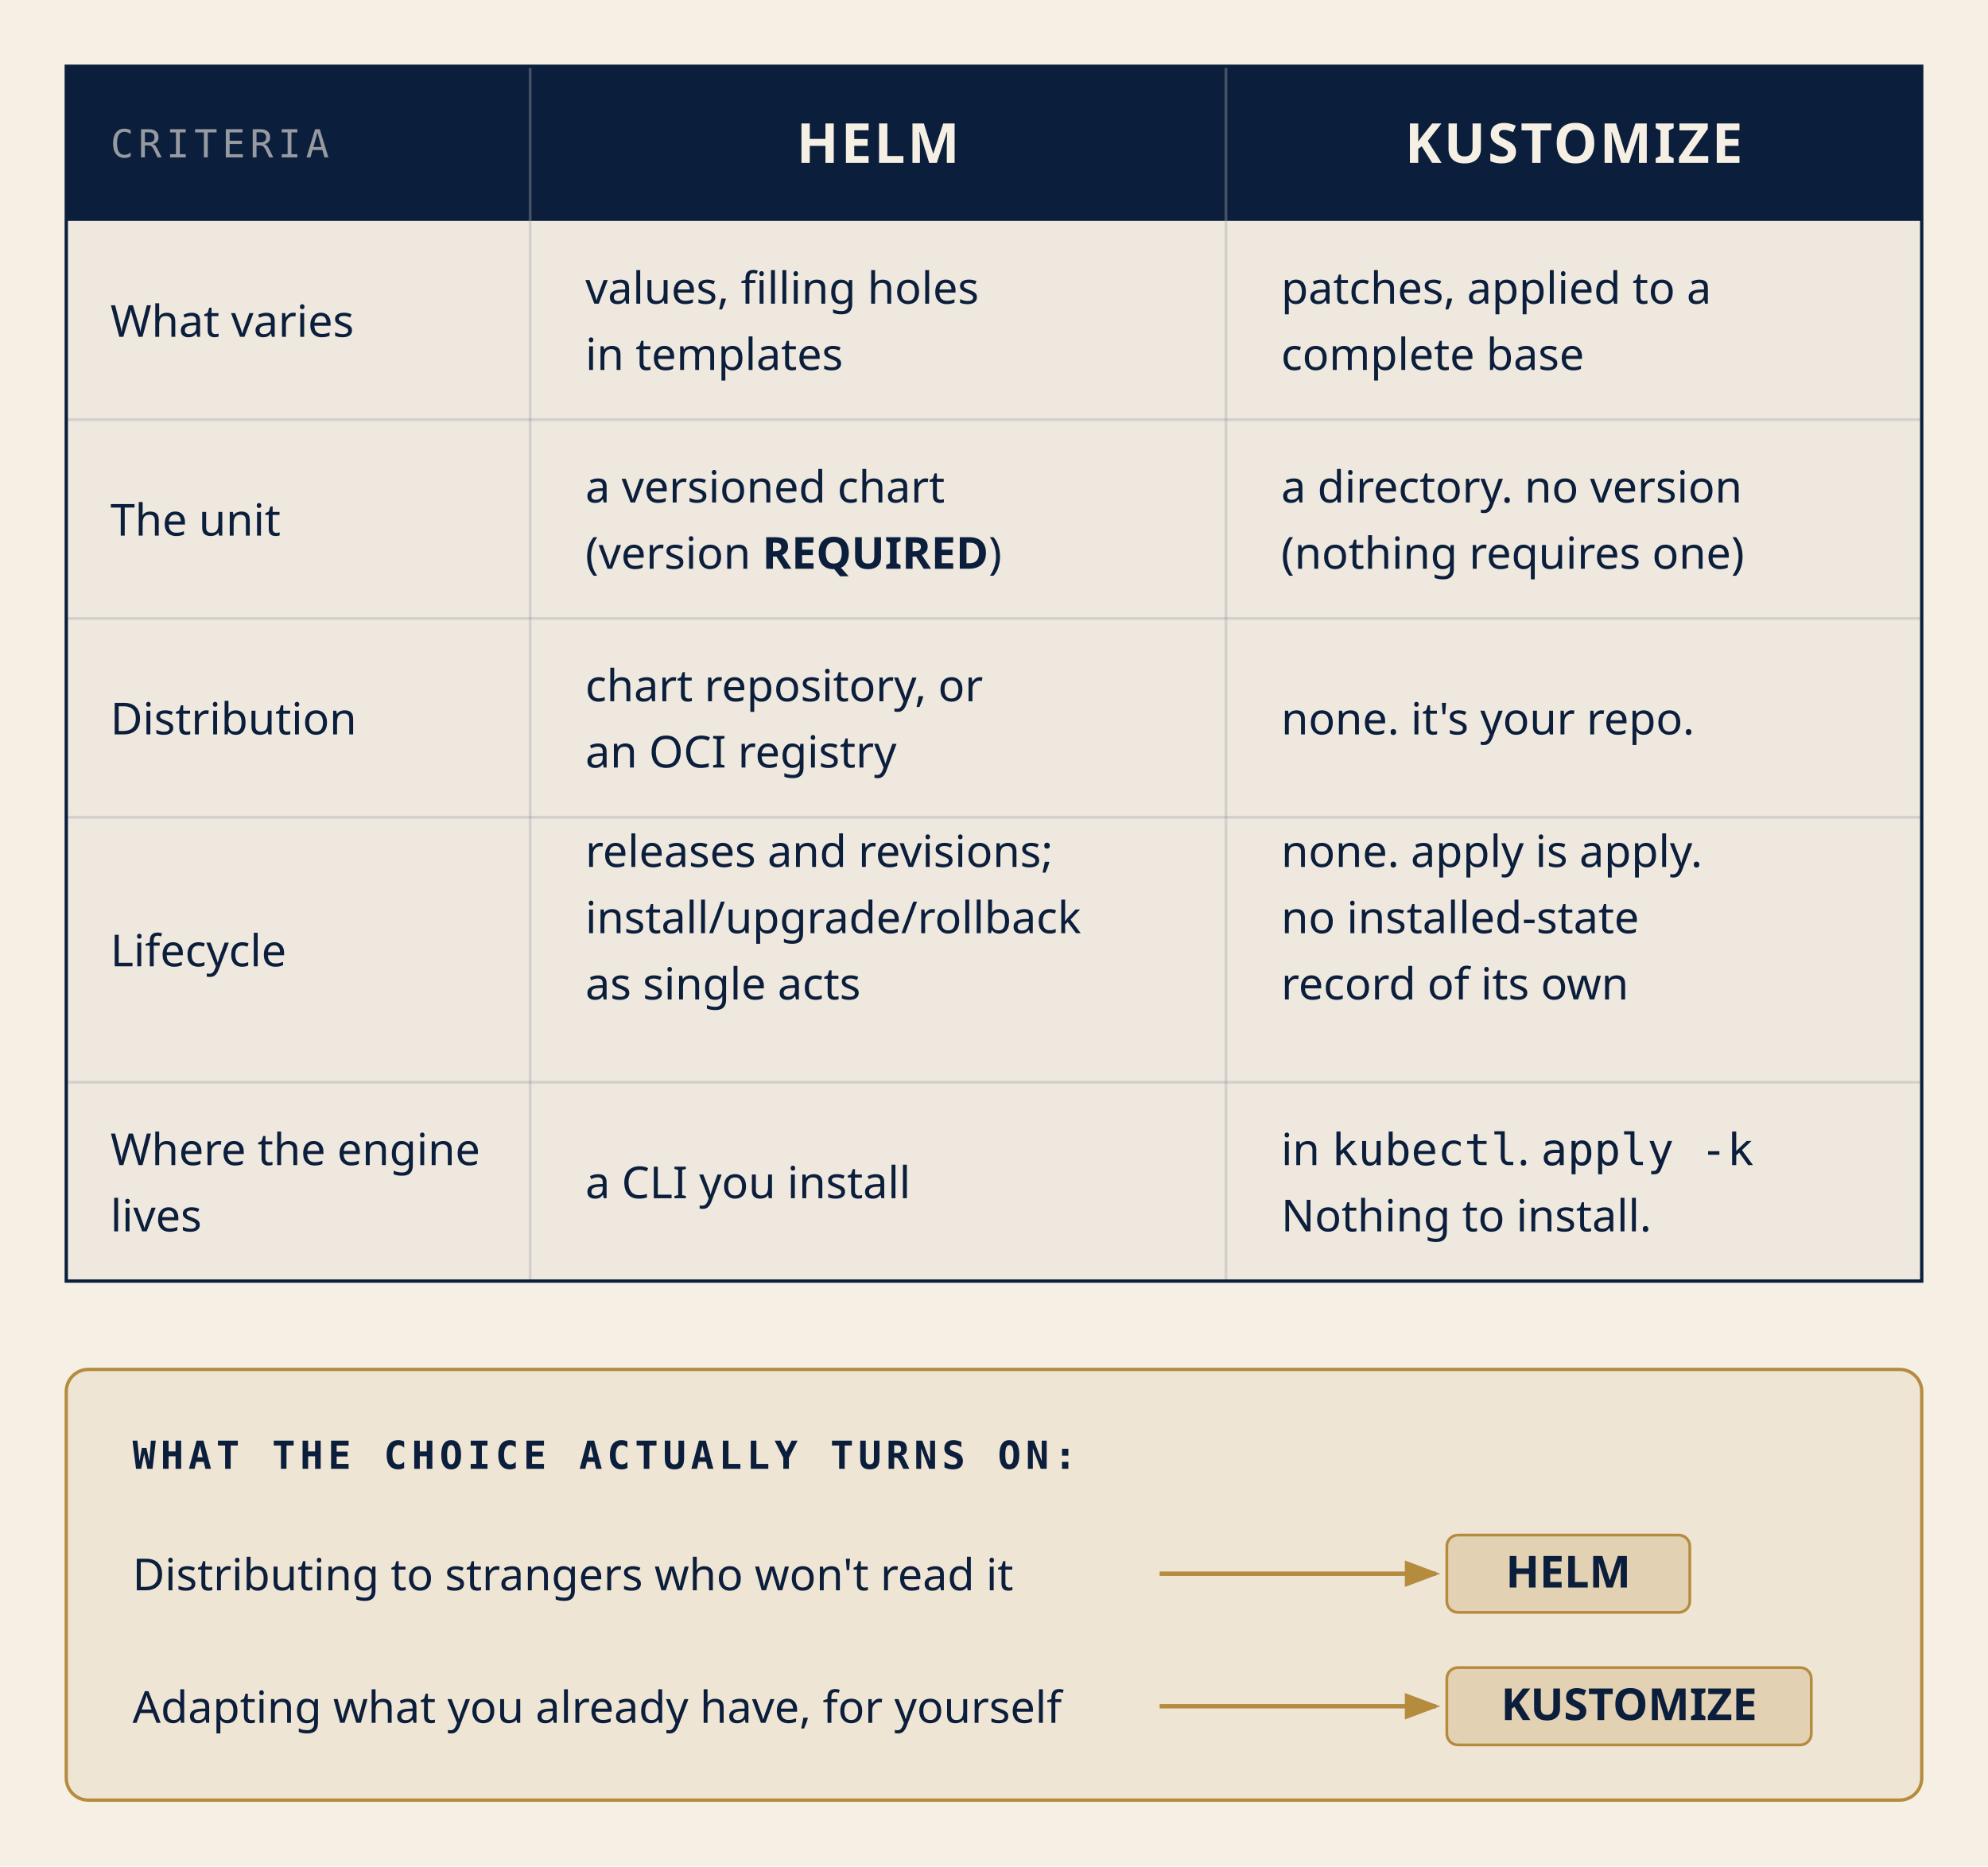
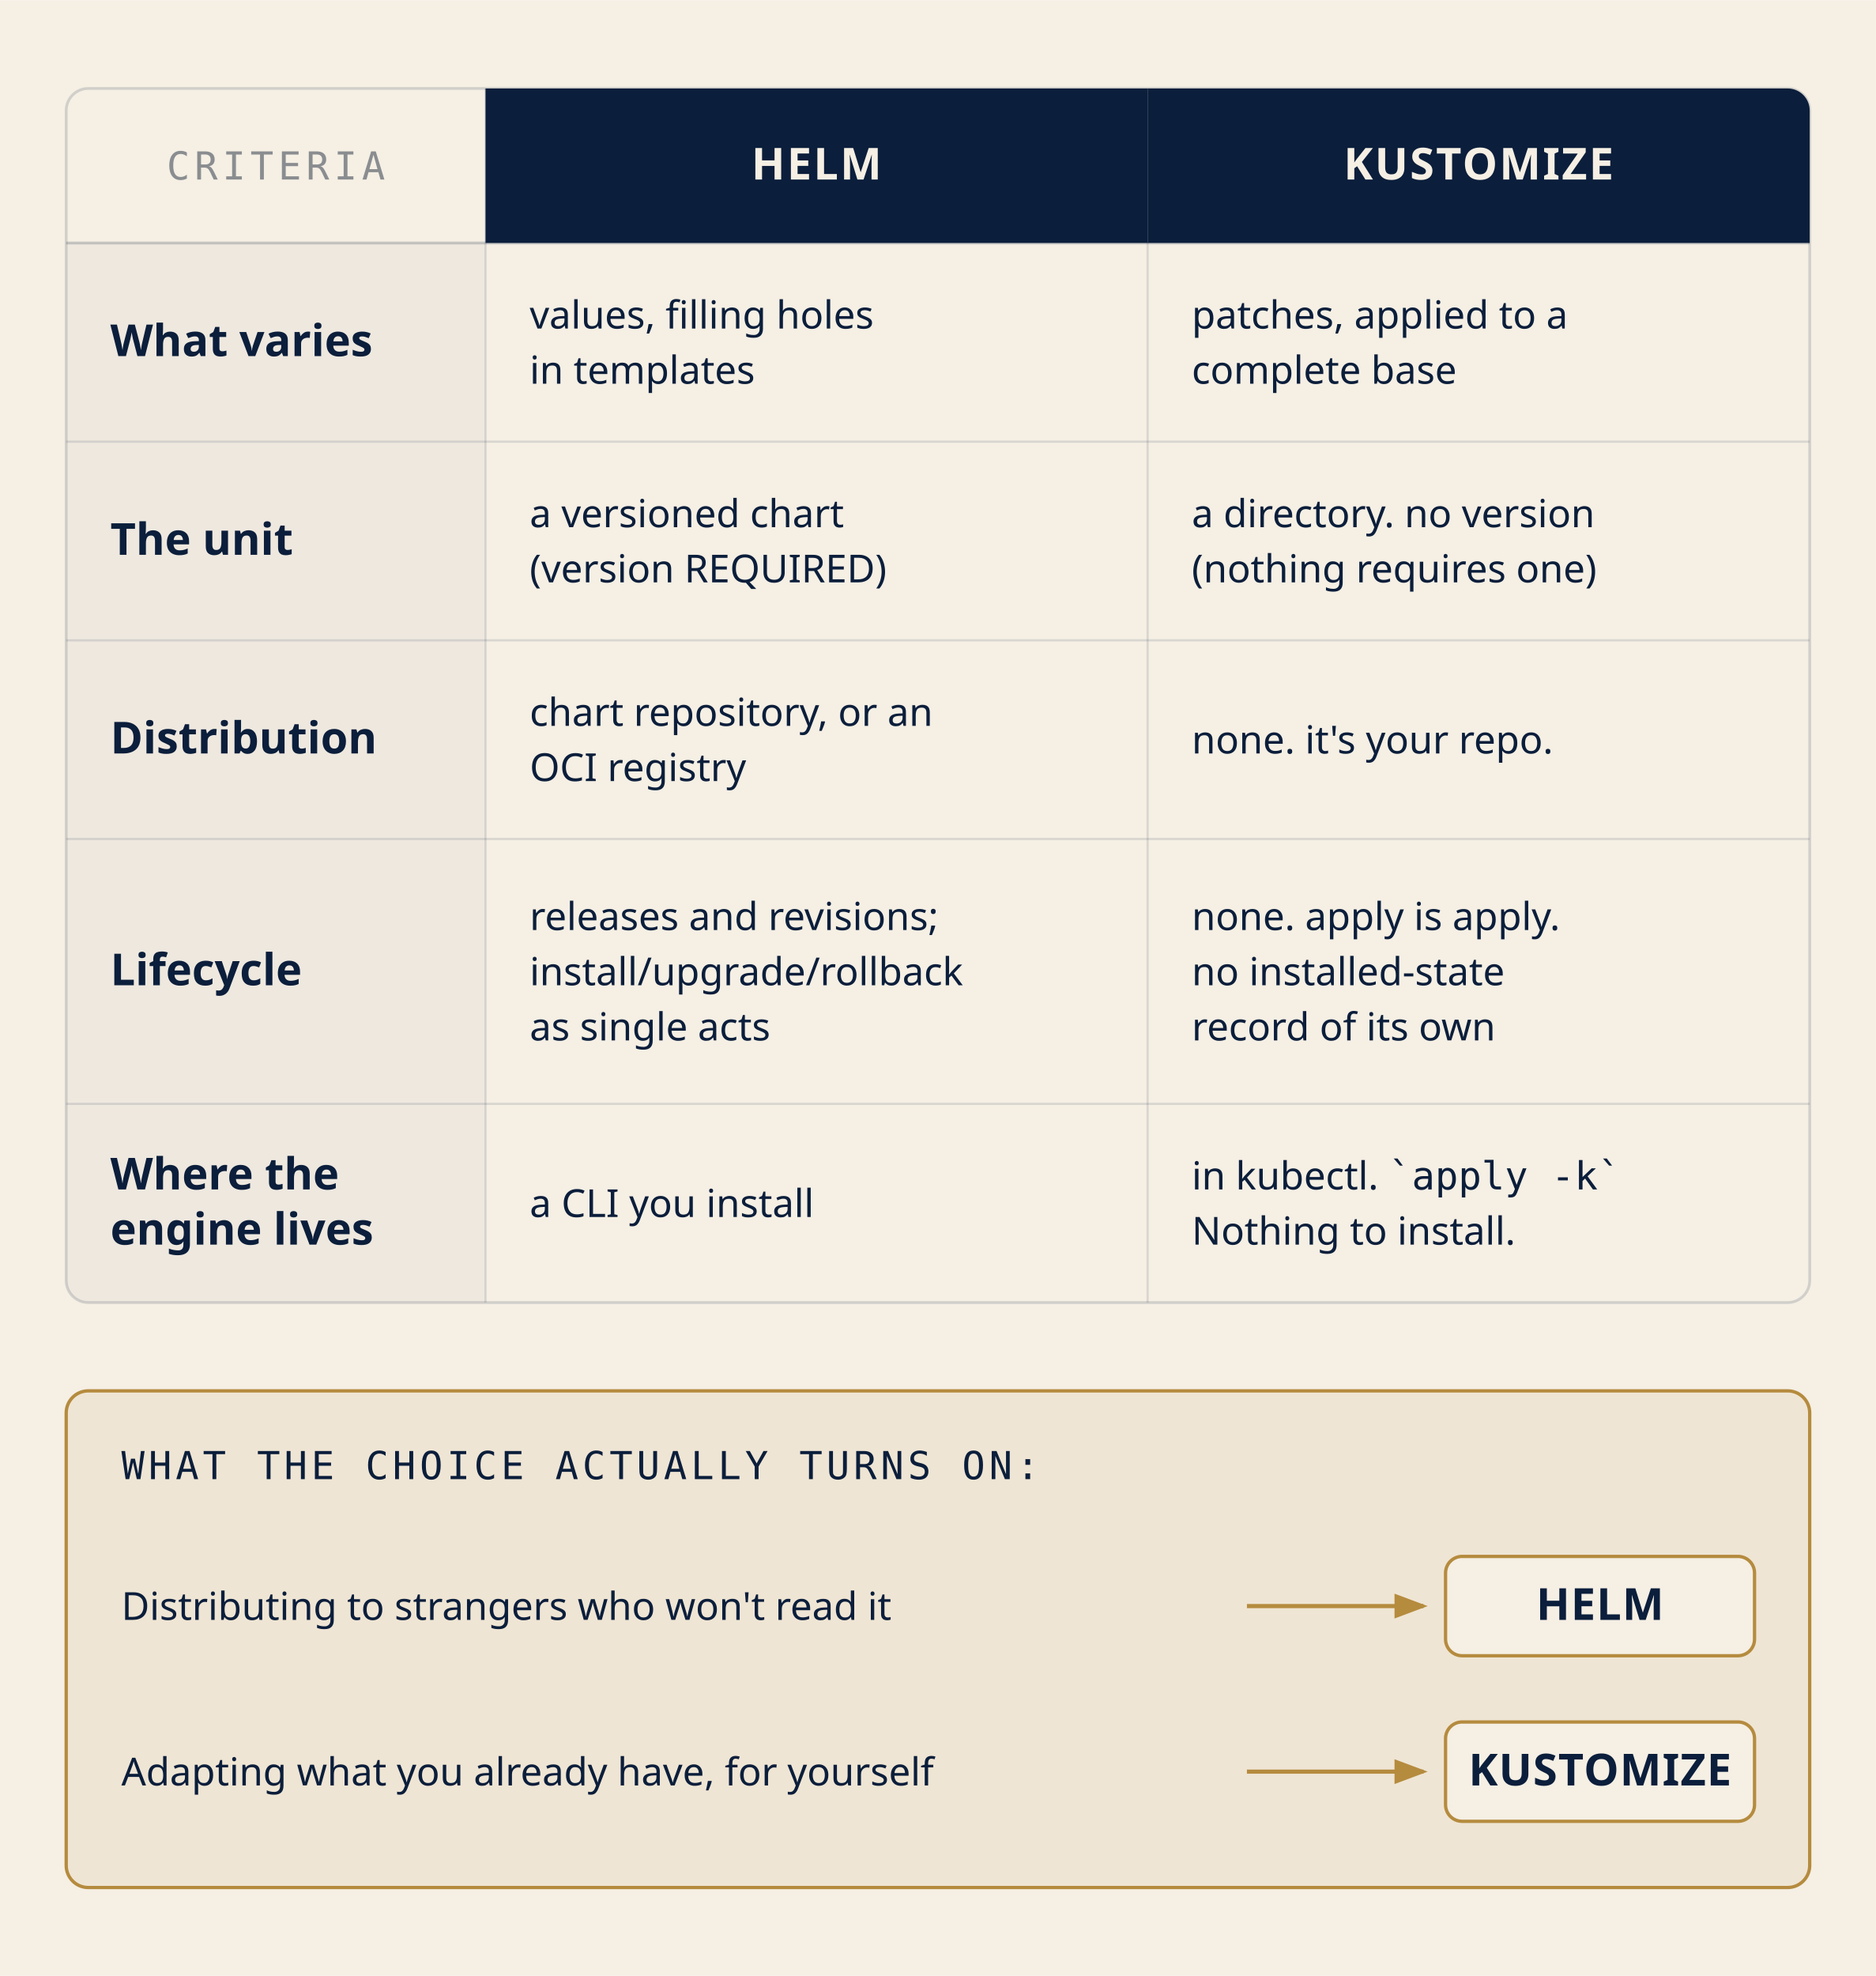
- <svg xmlns="http://www.w3.org/2000/svg" viewBox="0 0 720 676" role="img" aria-labelledby="ch14-fig05-templating-vs-overlay-decision-title ch14-fig05-templating-vs-overlay-decision-desc" width="720" height="676">
+ <svg xmlns="http://www.w3.org/2000/svg" viewBox="0 0 680 716" role="img" aria-labelledby="ch14-fig05-title ch14-fig05-desc" width="640" height="674">
  <defs>
-     <marker id="ch14fig05-arrow-accent" markerWidth="8" markerHeight="6" refX="7" refY="3" orient="auto">
+     <marker id="arrow-accent" markerWidth="8" markerHeight="6" refX="7" refY="3" orient="auto">
      <polygon points="0 0, 8 3, 0 6" fill="#B58B3E" />
    </marker>
+     <clipPath id="table-clip">
+       <rect x="24" y="32" width="632" height="440" rx="8" />
+     </clipPath>
  </defs>
-   <rect width="720" height="676" fill="#F5EFE4" />
-   <rect x="24" y="80" width="672" height="384" fill="rgba(11,30,59,0.03)" />
-   <rect x="24" y="24" width="672" height="56" fill="#0B1E3B" />
-   <line x1="192" y1="24" x2="192" y2="80" stroke="rgba(245,239,228,0.25)" stroke-width="1" />
-   <line x1="444" y1="24" x2="444" y2="80" stroke="rgba(245,239,228,0.25)" stroke-width="1" />
-   <line x1="192" y1="80" x2="192" y2="464" stroke="rgba(11,30,59,0.12)" stroke-width="1" />
-   <line x1="444" y1="80" x2="444" y2="464" stroke="rgba(11,30,59,0.12)" stroke-width="1" />
-   <line x1="24" y1="152" x2="696" y2="152" stroke="rgba(11,30,59,0.12)" stroke-width="1" />
-   <line x1="24" y1="224" x2="696" y2="224" stroke="rgba(11,30,59,0.12)" stroke-width="1" />
-   <line x1="24" y1="296" x2="696" y2="296" stroke="rgba(11,30,59,0.12)" stroke-width="1" />
-   <line x1="24" y1="392" x2="696" y2="392" stroke="rgba(11,30,59,0.12)" stroke-width="1" />
-   <rect x="24" y="24" width="672" height="440" fill="none" stroke="#0B1E3B" stroke-width="1.2" />
-   <text x="40" y="57" font-family="'Fira Mono', monospace" font-size="14" font-weight="500" letter-spacing="0.12em" fill="rgba(245,239,228,0.6)">CRITERIA</text>
-   <text x="318" y="59" text-anchor="middle" font-family="'Fira Sans', sans-serif" font-size="20" font-weight="600" letter-spacing="0.04em" fill="#F5EFE4">HELM</text>
-   <text x="570" y="59" text-anchor="middle" font-family="'Fira Sans', sans-serif" font-size="20" font-weight="600" letter-spacing="0.04em" fill="#F5EFE4">KUSTOMIZE</text>
-   <text x="40" y="122" font-family="'Fira Sans', sans-serif" font-size="16" font-weight="500" fill="#0B1E3B">What varies</text>
-   <text x="212" y="110" font-family="'Fira Sans', sans-serif" font-size="16" fill="#0B1E3B">values, filling holes</text>
-   <text x="212" y="134" font-family="'Fira Sans', sans-serif" font-size="16" fill="#0B1E3B">in templates</text>
-   <text x="464" y="110" font-family="'Fira Sans', sans-serif" font-size="16" fill="#0B1E3B">patches, applied to a</text>
-   <text x="464" y="134" font-family="'Fira Sans', sans-serif" font-size="16" fill="#0B1E3B">complete base</text>
-   <text x="40" y="194" font-family="'Fira Sans', sans-serif" font-size="16" font-weight="500" fill="#0B1E3B">The unit</text>
-   <text x="212" y="182" font-family="'Fira Sans', sans-serif" font-size="16" fill="#0B1E3B">a versioned chart</text>
-   <text x="212" y="206" font-family="'Fira Sans', sans-serif" font-size="16" fill="#0B1E3B">(version <tspan font-weight="700">REQUIRED</tspan>)</text>
-   <text x="464" y="182" font-family="'Fira Sans', sans-serif" font-size="16" fill="#0B1E3B">a directory. no version</text>
-   <text x="464" y="206" font-family="'Fira Sans', sans-serif" font-size="16" fill="#0B1E3B">(nothing requires one)</text>
-   <text x="40" y="266" font-family="'Fira Sans', sans-serif" font-size="16" font-weight="500" fill="#0B1E3B">Distribution</text>
-   <text x="212" y="254" font-family="'Fira Sans', sans-serif" font-size="16" fill="#0B1E3B">chart repository, or</text>
-   <text x="212" y="278" font-family="'Fira Sans', sans-serif" font-size="16" fill="#0B1E3B">an OCI registry</text>
-   <text x="464" y="266" font-family="'Fira Sans', sans-serif" font-size="16" fill="#0B1E3B">none. it's your repo.</text>
-   <text x="40" y="350" font-family="'Fira Sans', sans-serif" font-size="16" font-weight="500" fill="#0B1E3B">Lifecycle</text>
-   <text x="212" y="314" font-family="'Fira Sans', sans-serif" font-size="16" fill="#0B1E3B">releases and revisions;</text>
-   <text x="212" y="338" font-family="'Fira Sans', sans-serif" font-size="16" fill="#0B1E3B">install/upgrade/rollback</text>
-   <text x="212" y="362" font-family="'Fira Sans', sans-serif" font-size="16" fill="#0B1E3B">as single acts</text>
-   <text x="464" y="314" font-family="'Fira Sans', sans-serif" font-size="16" fill="#0B1E3B">none. apply is apply.</text>
-   <text x="464" y="338" font-family="'Fira Sans', sans-serif" font-size="16" fill="#0B1E3B">no installed-state</text>
-   <text x="464" y="362" font-family="'Fira Sans', sans-serif" font-size="16" fill="#0B1E3B">record of its own</text>
-   <text x="40" y="422" font-family="'Fira Sans', sans-serif" font-size="16" font-weight="500" fill="#0B1E3B">Where the engine</text>
-   <text x="40" y="446" font-family="'Fira Sans', sans-serif" font-size="16" font-weight="500" fill="#0B1E3B">lives</text>
-   <text x="212" y="434" font-family="'Fira Sans', sans-serif" font-size="16" fill="#0B1E3B">a CLI you install</text>
-   <text x="464" y="422" font-family="'Fira Sans', sans-serif" font-size="16" fill="#0B1E3B">in <tspan font-family="'Fira Mono', monospace">kubectl</tspan>. <tspan font-family="'Fira Mono', monospace">apply -k</tspan>
+   <rect width="100%" height="100%" fill="#F5EFE4" />
+   <g clip-path="url(#table-clip)">
+     <rect x="24" y="32" width="632" height="440" fill="#F5EFE4" />
+     <rect x="176" y="32" width="240" height="56" fill="#0B1E3B" />
+     <rect x="416" y="32" width="240" height="56" fill="#0B1E3B" />
+     <rect x="24" y="88" width="152" height="384" fill="rgba(11,30,59,0.03)" />
+     <line x1="24" y1="88" x2="656" y2="88" stroke="rgba(11,30,59,0.20)" stroke-width="1" />
+     <line x1="24" y1="160" x2="656" y2="160" stroke="rgba(11,30,59,0.12)" stroke-width="0.8" />
+     <line x1="24" y1="232" x2="656" y2="232" stroke="rgba(11,30,59,0.12)" stroke-width="0.8" />
+     <line x1="24" y1="304" x2="656" y2="304" stroke="rgba(11,30,59,0.12)" stroke-width="0.8" />
+     <line x1="24" y1="400" x2="656" y2="400" stroke="rgba(11,30,59,0.12)" stroke-width="0.8" />
+     <line x1="176" y1="32" x2="176" y2="472" stroke="rgba(11,30,59,0.12)" stroke-width="0.8" />
+     <line x1="416" y1="32" x2="416" y2="472" stroke="rgba(11,30,59,0.12)" stroke-width="0.8" />
+   </g>
+   <rect x="24" y="32" width="632" height="440" rx="8" fill="none" stroke="rgba(11,30,59,0.15)" stroke-width="1" />
+   <text x="100" y="65" text-anchor="middle" fill="#8A8D90" font-family="'Fira Mono', monospace" font-size="14" font-weight="500" letter-spacing="0.12em">CRITERIA</text>
+   <text x="296" y="65" text-anchor="middle" fill="#F5EFE4" font-family="'Fira Sans', sans-serif" font-size="16" font-weight="700" letter-spacing="0.04em">HELM</text>
+   <text x="536" y="65" text-anchor="middle" fill="#F5EFE4" font-family="'Fira Sans', sans-serif" font-size="16" font-weight="700" letter-spacing="0.04em">KUSTOMIZE</text>
+   <text x="40" y="129" fill="#0B1E3B" font-family="'Fira Sans', sans-serif" font-size="16" font-weight="600">What varies</text>
+   <text x="192" y="119" fill="#0B1E3B" font-family="'Fira Sans', sans-serif" font-size="14">
+     <tspan x="192" y="119">values, filling holes</tspan>
+     <tspan x="192" y="139">in templates</tspan>
  </text>
-   <text x="464" y="446" font-family="'Fira Sans', sans-serif" font-size="16" fill="#0B1E3B">Nothing to install.</text>
-   <rect x="24" y="496" width="672" height="156" rx="8" fill="rgba(181,139,62,0.10)" stroke="#B58B3E" stroke-width="1.2" />
-   <text x="48" y="532" font-family="'Fira Mono', monospace" font-size="14" font-weight="600" letter-spacing="0.12em" fill="#0B1E3B">WHAT THE CHOICE ACTUALLY TURNS ON:</text>
-   <line x1="420" y1="570" x2="520" y2="570" stroke="#B58B3E" stroke-width="1.6" marker-end="url(#ch14fig05-arrow-accent)" />
-   <text x="48" y="576" font-family="'Fira Sans', sans-serif" font-size="16" fill="#0B1E3B">Distributing to strangers who won't read it</text>
-   <rect x="524" y="556" width="88" height="28" rx="4" fill="rgba(181,139,62,0.22)" stroke="#B58B3E" stroke-width="1" />
-   <text x="568" y="575" text-anchor="middle" font-family="'Fira Sans', sans-serif" font-size="16" font-weight="600" fill="#0B1E3B">HELM</text>
-   <line x1="420" y1="618" x2="520" y2="618" stroke="#B58B3E" stroke-width="1.6" marker-end="url(#ch14fig05-arrow-accent)" />
-   <text x="48" y="624" font-family="'Fira Sans', sans-serif" font-size="16" fill="#0B1E3B">Adapting what you already have, for yourself</text>
-   <rect x="524" y="604" width="132" height="28" rx="4" fill="rgba(181,139,62,0.22)" stroke="#B58B3E" stroke-width="1" />
-   <text x="590" y="623" text-anchor="middle" font-family="'Fira Sans', sans-serif" font-size="16" font-weight="600" fill="#0B1E3B">KUSTOMIZE</text>
+   <text x="432" y="119" fill="#0B1E3B" font-family="'Fira Sans', sans-serif" font-size="14">
+     <tspan x="432" y="119">patches, applied to a</tspan>
+     <tspan x="432" y="139">complete base</tspan>
+   </text>
+   <text x="40" y="201" fill="#0B1E3B" font-family="'Fira Sans', sans-serif" font-size="16" font-weight="600">The unit</text>
+   <text x="192" y="191" fill="#0B1E3B" font-family="'Fira Sans', sans-serif" font-size="14">
+     <tspan x="192" y="191">a versioned chart</tspan>
+     <tspan x="192" y="211">(version REQUIRED)</tspan>
+   </text>
+   <text x="432" y="191" fill="#0B1E3B" font-family="'Fira Sans', sans-serif" font-size="14">
+     <tspan x="432" y="191">a directory. no version</tspan>
+     <tspan x="432" y="211">(nothing requires one)</tspan>
+   </text>
+   <text x="40" y="273" fill="#0B1E3B" font-family="'Fira Sans', sans-serif" font-size="16" font-weight="600">Distribution</text>
+   <text x="192" y="263" fill="#0B1E3B" font-family="'Fira Sans', sans-serif" font-size="14">
+     <tspan x="192" y="263">chart repository, or an</tspan>
+     <tspan x="192" y="283">OCI registry</tspan>
+   </text>
+   <text x="432" y="273" fill="#0B1E3B" font-family="'Fira Sans', sans-serif" font-size="14">none. it's your repo.</text>
+   <text x="40" y="357" fill="#0B1E3B" font-family="'Fira Sans', sans-serif" font-size="16" font-weight="600">Lifecycle</text>
+   <text x="192" y="337" fill="#0B1E3B" font-family="'Fira Sans', sans-serif" font-size="14">
+     <tspan x="192" y="337">releases and revisions;</tspan>
+     <tspan x="192" y="357">install/upgrade/rollback</tspan>
+     <tspan x="192" y="377">as single acts</tspan>
+   </text>
+   <text x="432" y="337" fill="#0B1E3B" font-family="'Fira Sans', sans-serif" font-size="14">
+     <tspan x="432" y="337">none. apply is apply.</tspan>
+     <tspan x="432" y="357">no installed-state</tspan>
+     <tspan x="432" y="377">record of its own</tspan>
+   </text>
+   <text x="40" y="431" fill="#0B1E3B" font-family="'Fira Sans', sans-serif" font-size="16" font-weight="600">
+     <tspan x="40" y="431">Where the</tspan>
+     <tspan x="40" y="451">engine lives</tspan>
+   </text>
+   <text x="192" y="441" fill="#0B1E3B" font-family="'Fira Sans', sans-serif" font-size="14">a CLI you install</text>
+   <text x="432" y="431" fill="#0B1E3B" font-family="'Fira Sans', sans-serif" font-size="14">
+     <tspan x="432" y="431">in kubectl. <tspan font-family="'Fira Mono', monospace">`apply -k`</tspan>
+     </tspan>
+     <tspan x="432" y="451">Nothing to install.</tspan>
+   </text>
+   <rect x="24" y="504" width="632" height="180" rx="8" fill="rgba(181,139,62,0.10)" stroke="#B58B3E" stroke-width="1.2" />
+   <text x="44" y="536" fill="#0B1E3B" font-family="'Fira Mono', monospace" font-size="14" font-weight="500" letter-spacing="0.10em">WHAT THE CHOICE ACTUALLY TURNS ON:</text>
+   <text x="44" y="587" fill="#0B1E3B" font-family="'Fira Sans', sans-serif" font-size="14">Distributing to strangers who won't read it</text>
+   <line x1="452" y1="582" x2="516" y2="582" stroke="#B58B3E" stroke-width="1.5" marker-end="url(#arrow-accent)" />
+   <rect x="524" y="564" width="112" height="36" rx="6" fill="#F5EFE4" stroke="#B58B3E" stroke-width="1.2" />
+   <text x="580" y="587" text-anchor="middle" fill="#0B1E3B" font-family="'Fira Sans', sans-serif" font-size="16" font-weight="700" letter-spacing="0.02em">HELM</text>
+   <text x="44" y="647" fill="#0B1E3B" font-family="'Fira Sans', sans-serif" font-size="14">Adapting what you already have, for yourself</text>
+   <line x1="452" y1="642" x2="516" y2="642" stroke="#B58B3E" stroke-width="1.5" marker-end="url(#arrow-accent)" />
+   <rect x="524" y="624" width="112" height="36" rx="6" fill="#F5EFE4" stroke="#B58B3E" stroke-width="1.2" />
+   <text x="580" y="647" text-anchor="middle" fill="#0B1E3B" font-family="'Fira Sans', sans-serif" font-size="16" font-weight="700" letter-spacing="0.02em">KUSTOMIZE</text>
</svg>
